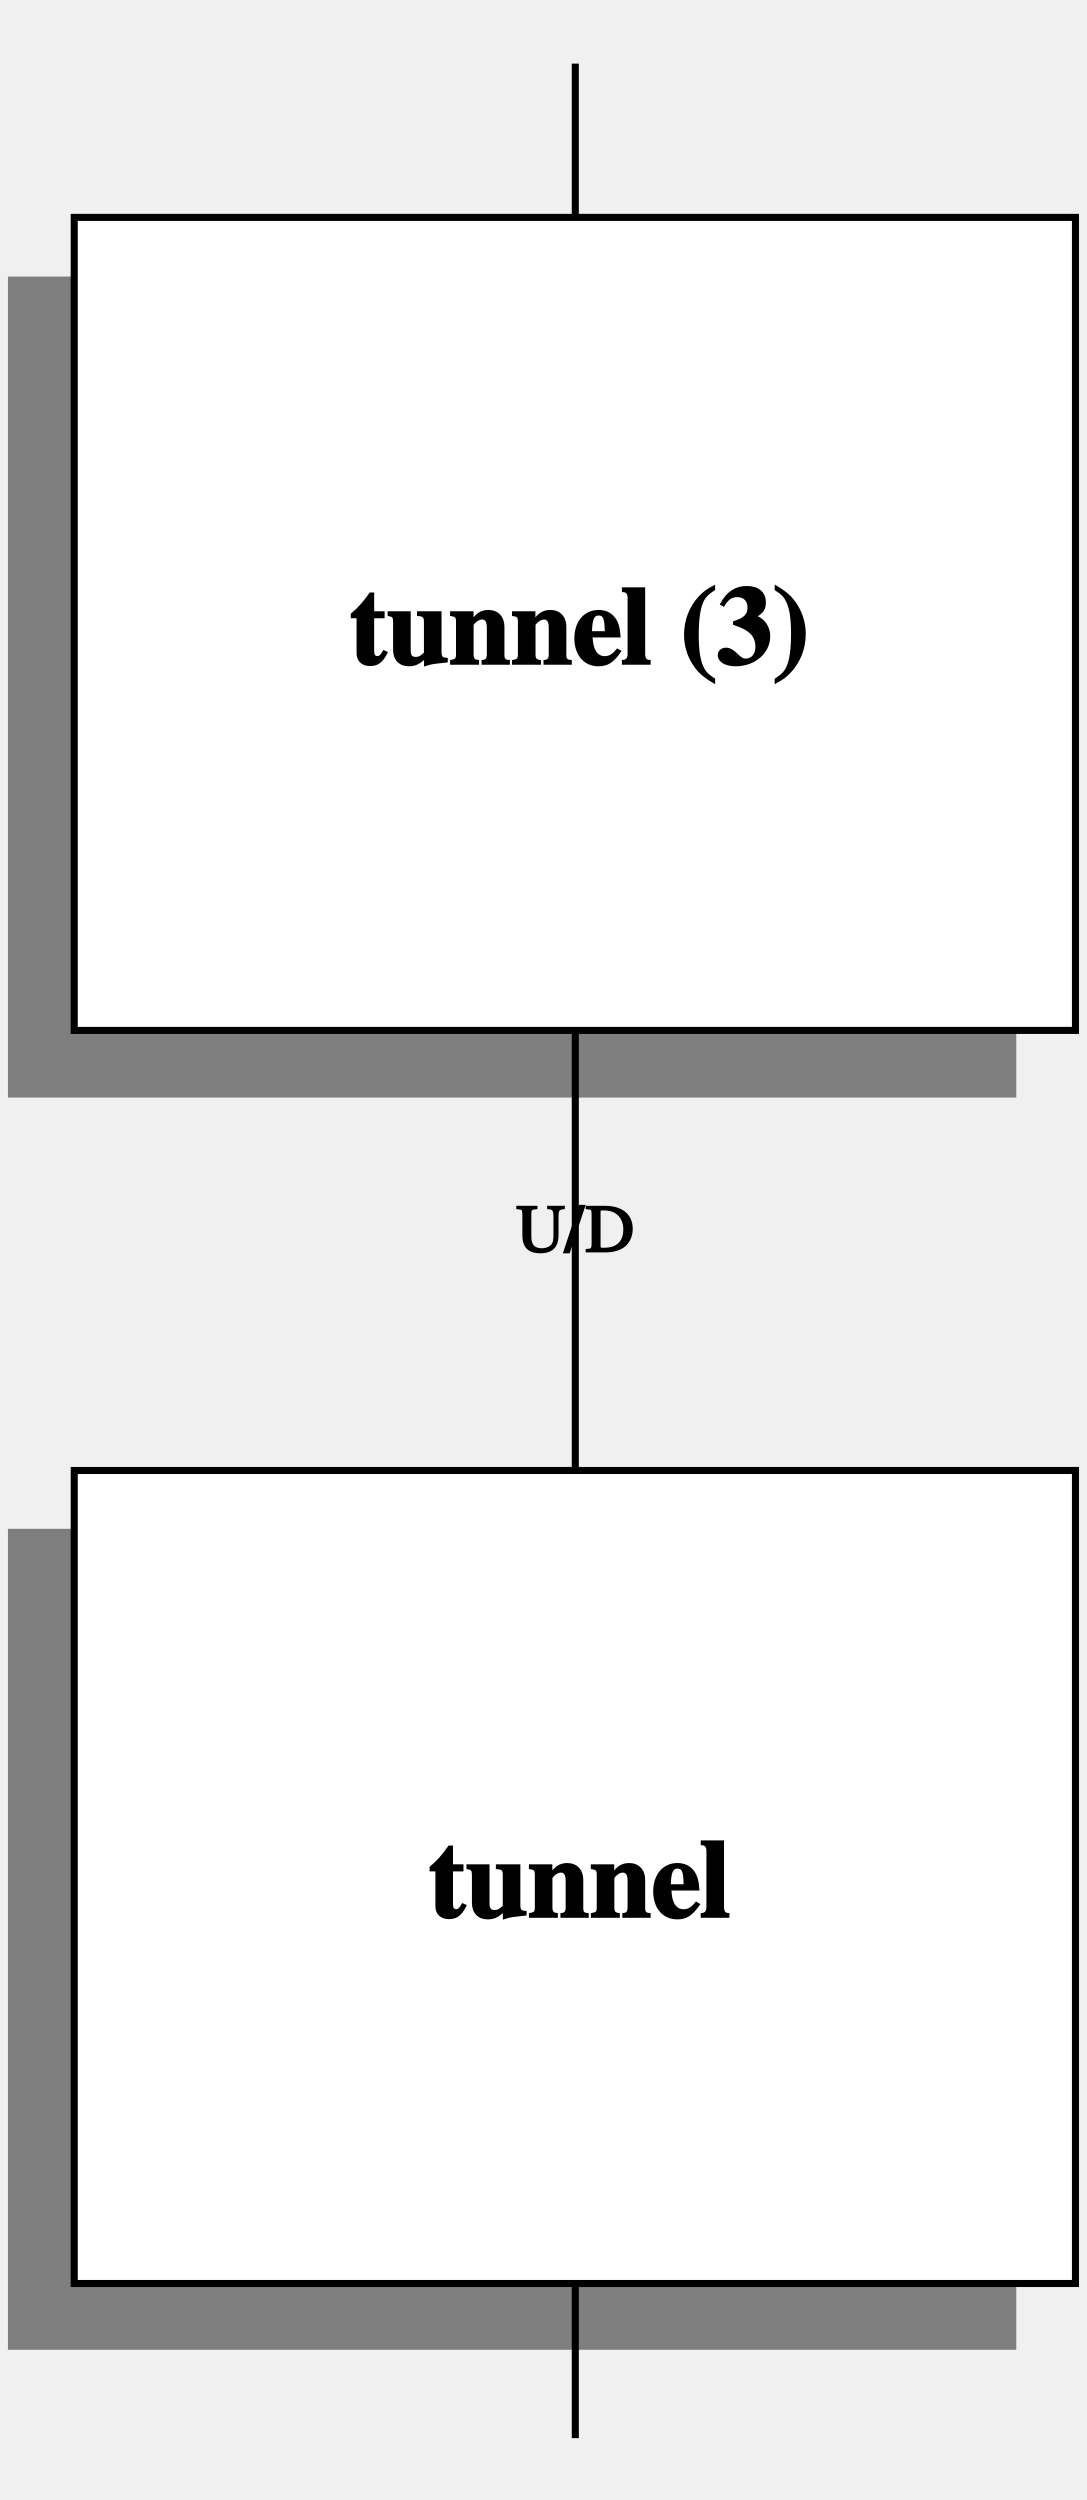
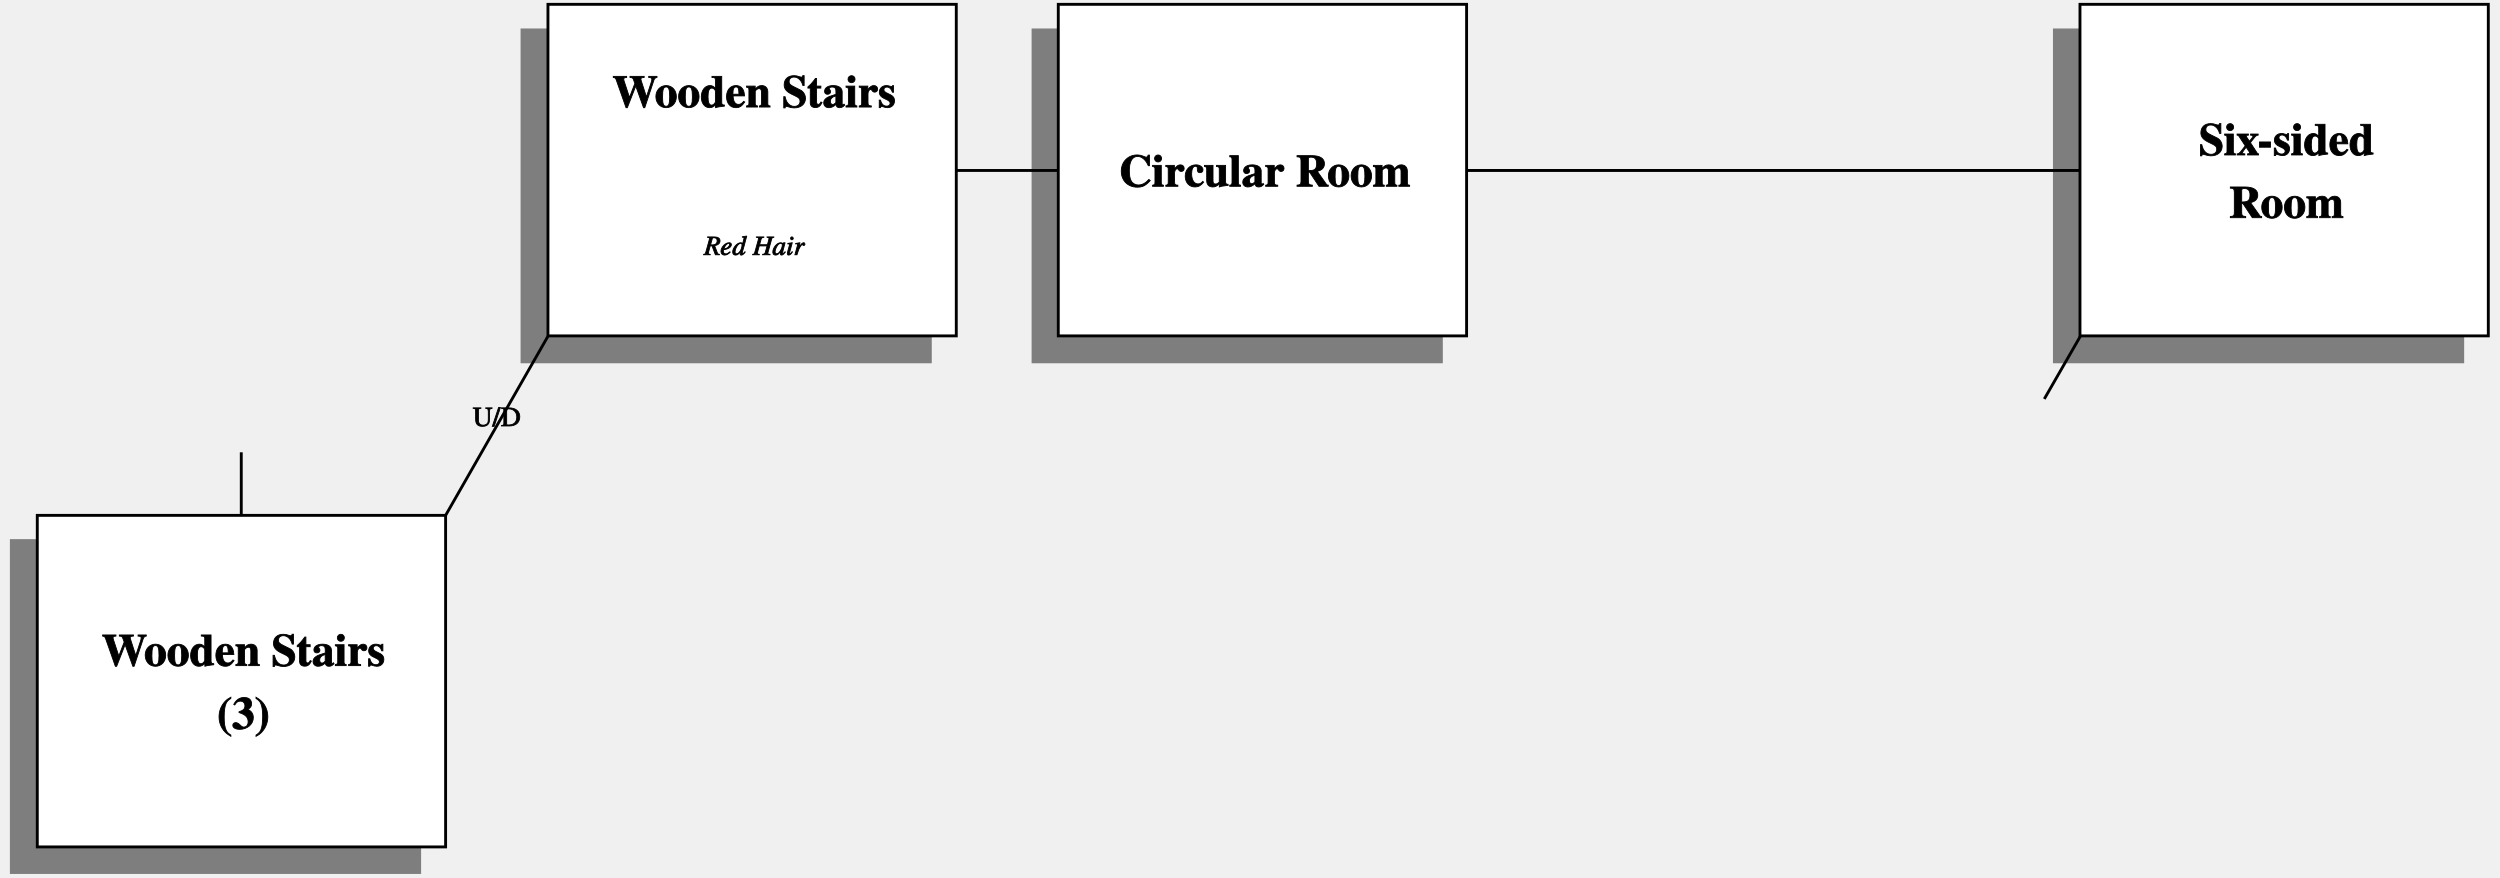
- <svg xmlns="http://www.w3.org/2000/svg" width="1.0in" height="2.3in" viewBox="4309 4690 1230 2711">
+ <svg xmlns="http://www.w3.org/2000/svg" width="5.7in" height="2.0in" viewBox="1475 4865 6898 2434">
  <g style="stroke-width:.025in; stroke:black; fill:none">
-     <rect x="4322" y="6365" width="1133" height="921" rx="0" style="stroke:#7e7e7e;stroke-width:8; stroke-linejoin:miter; stroke-linecap:butt; fill:#7e7e7e; " />
+     <rect x="7156" y="4948" width="1133" height="921" rx="0" style="stroke:#7e7e7e;stroke-width:8; stroke-linejoin:miter; stroke-linecap:butt; fill:#7e7e7e; " />
    <rect x="4322" y="4948" width="1133" height="921" rx="0" style="stroke:#7e7e7e;stroke-width:8; stroke-linejoin:miter; stroke-linecap:butt; fill:#7e7e7e; " />
-     <polyline points="4960,7215 4960,7390 " style="stroke:#000000;stroke-width:8; stroke-linejoin:miter; stroke-linecap:butt; " />
-     <polyline points="4960,4877 4960,4703 " style="stroke:#000000;stroke-width:8; stroke-linejoin:miter; stroke-linecap:butt; " />
-     <polyline points="4960,5798 4960,6295 " style="stroke:#000000;stroke-width:8; stroke-linejoin:miter; stroke-linecap:butt; " />
-     <text xml:space="preserve" x="4960" y="6047" stroke="#000000" fill="#000000" font-family="Times" font-style="normal" font-weight="normal" font-size="76" text-anchor="middle">U/D</text>
-     <rect x="4393" y="6295" width="1133" height="920" rx="0" style="stroke:#000000;stroke-width:8; stroke-linejoin:miter; stroke-linecap:butt; fill:#ffffff; " />
-     <rect x="4393" y="4877" width="1133" height="920" rx="0" style="stroke:#000000;stroke-width:8; stroke-linejoin:miter; stroke-linecap:butt; fill:#ffffff; " />
-     <text xml:space="preserve" x="4965" y="6800" stroke="#000000" fill="#000000" font-family="Times" font-style="normal" font-weight="bold" font-size="126" text-anchor="middle">tunnel</text>
-     <text xml:space="preserve" x="4965" y="5382" stroke="#000000" fill="#000000" font-family="Times" font-style="normal" font-weight="bold" font-size="126" text-anchor="middle">tunnel (3)</text>
+     <rect x="2904" y="4948" width="1133" height="921" rx="0" style="stroke:#7e7e7e;stroke-width:8; stroke-linejoin:miter; stroke-linecap:butt; fill:#7e7e7e; " />
+     <rect x="1487" y="6365" width="1133" height="921" rx="0" style="stroke:#7e7e7e;stroke-width:8; stroke-linejoin:miter; stroke-linecap:butt; fill:#7e7e7e; " />
+     <polyline points="7228,5798 7128,5972 " style="stroke:#000000;stroke-width:8; stroke-linejoin:miter; stroke-linecap:butt; " />
+     <polyline points="2125,6295 2125,6120 " style="stroke:#000000;stroke-width:8; stroke-linejoin:miter; stroke-linecap:butt; " />
+     <polyline points="2692,6295 2976,5798 " style="stroke:#000000;stroke-width:8; stroke-linejoin:miter; stroke-linecap:butt; " />
+     <polyline points="4110,5338 4393,5338 " style="stroke:#000000;stroke-width:8; stroke-linejoin:miter; stroke-linecap:butt; " />
+     <polyline points="5527,5338 5529,5338 5534,5338 5545,5338 5560,5338 5581,5338 5608,5338 5640,5338 5677,5338 5718,5338 5761,5338 5806,5338 5853,5338 5898,5338 5942,5338 5985,5338 6026,5338 6066,5338 6102,5338 6138,5338 6172,5338 6204,5338 6235,5338 6264,5338 6293,5338 6322,5338 6349,5338 6377,5338 6410,5338 6443,5338 6476,5338 6509,5338 6543,5338 6577,5338 6612,5338 6646,5338 6681,5338 6716,5338 6749,5338 6783,5338 6816,5338 6848,5338 6878,5338 6908,5338 6936,5338 6962,5338 6986,5338 7009,5338 7032,5338 7050,5338 7069,5338 7228,5338 " style="stroke:#000000;stroke-width:8; stroke-linejoin:bevel; stroke-linecap:butt; " />
+     <text xml:space="preserve" x="2834" y="6047" stroke="#000000" fill="#000000" font-family="Times" font-style="normal" font-weight="normal" font-size="76" text-anchor="middle">U/D</text>
+     <rect x="7227" y="4877" width="1133" height="920" rx="0" style="stroke:#000000;stroke-width:8; stroke-linejoin:miter; stroke-linecap:butt; fill:#ffffff; " />
+     <rect x="4392" y="4877" width="1133" height="920" rx="0" style="stroke:#000000;stroke-width:8; stroke-linejoin:miter; stroke-linecap:butt; fill:#ffffff; " />
+     <rect x="2976" y="4877" width="1133" height="920" rx="0" style="stroke:#000000;stroke-width:8; stroke-linejoin:miter; stroke-linecap:butt; fill:#ffffff; " />
+     <rect x="1559" y="6295" width="1133" height="920" rx="0" style="stroke:#000000;stroke-width:8; stroke-linejoin:miter; stroke-linecap:butt; fill:#ffffff; " />
+     <text xml:space="preserve" x="7800" y="5295" stroke="#000000" fill="#000000" font-family="Times" font-style="normal" font-weight="bold" font-size="126" text-anchor="middle">Six-sided</text>
+     <text xml:space="preserve" x="7800" y="5469" stroke="#000000" fill="#000000" font-family="Times" font-style="normal" font-weight="bold" font-size="126" text-anchor="middle">Room</text>
+     <text xml:space="preserve" x="4965" y="5382" stroke="#000000" fill="#000000" font-family="Times" font-style="normal" font-weight="bold" font-size="126" text-anchor="middle">Circular Room</text>
+     <text xml:space="preserve" x="3548" y="5162" stroke="#000000" fill="#000000" font-family="Times" font-style="normal" font-weight="bold" font-size="126" text-anchor="middle">Wooden Stairs</text>
+     <text xml:space="preserve" x="3548" y="5572" stroke="#000000" fill="#000000" font-family="Times" font-style="italic" font-weight="normal" font-size="76" text-anchor="middle">Red Hair</text>
+     <text xml:space="preserve" x="2131" y="6712" stroke="#000000" fill="#000000" font-family="Times" font-style="normal" font-weight="bold" font-size="126" text-anchor="middle">Wooden Stairs</text>
+     <text xml:space="preserve" x="2131" y="6887" stroke="#000000" fill="#000000" font-family="Times" font-style="normal" font-weight="bold" font-size="126" text-anchor="middle">(3)</text>
  </g>
</svg>
